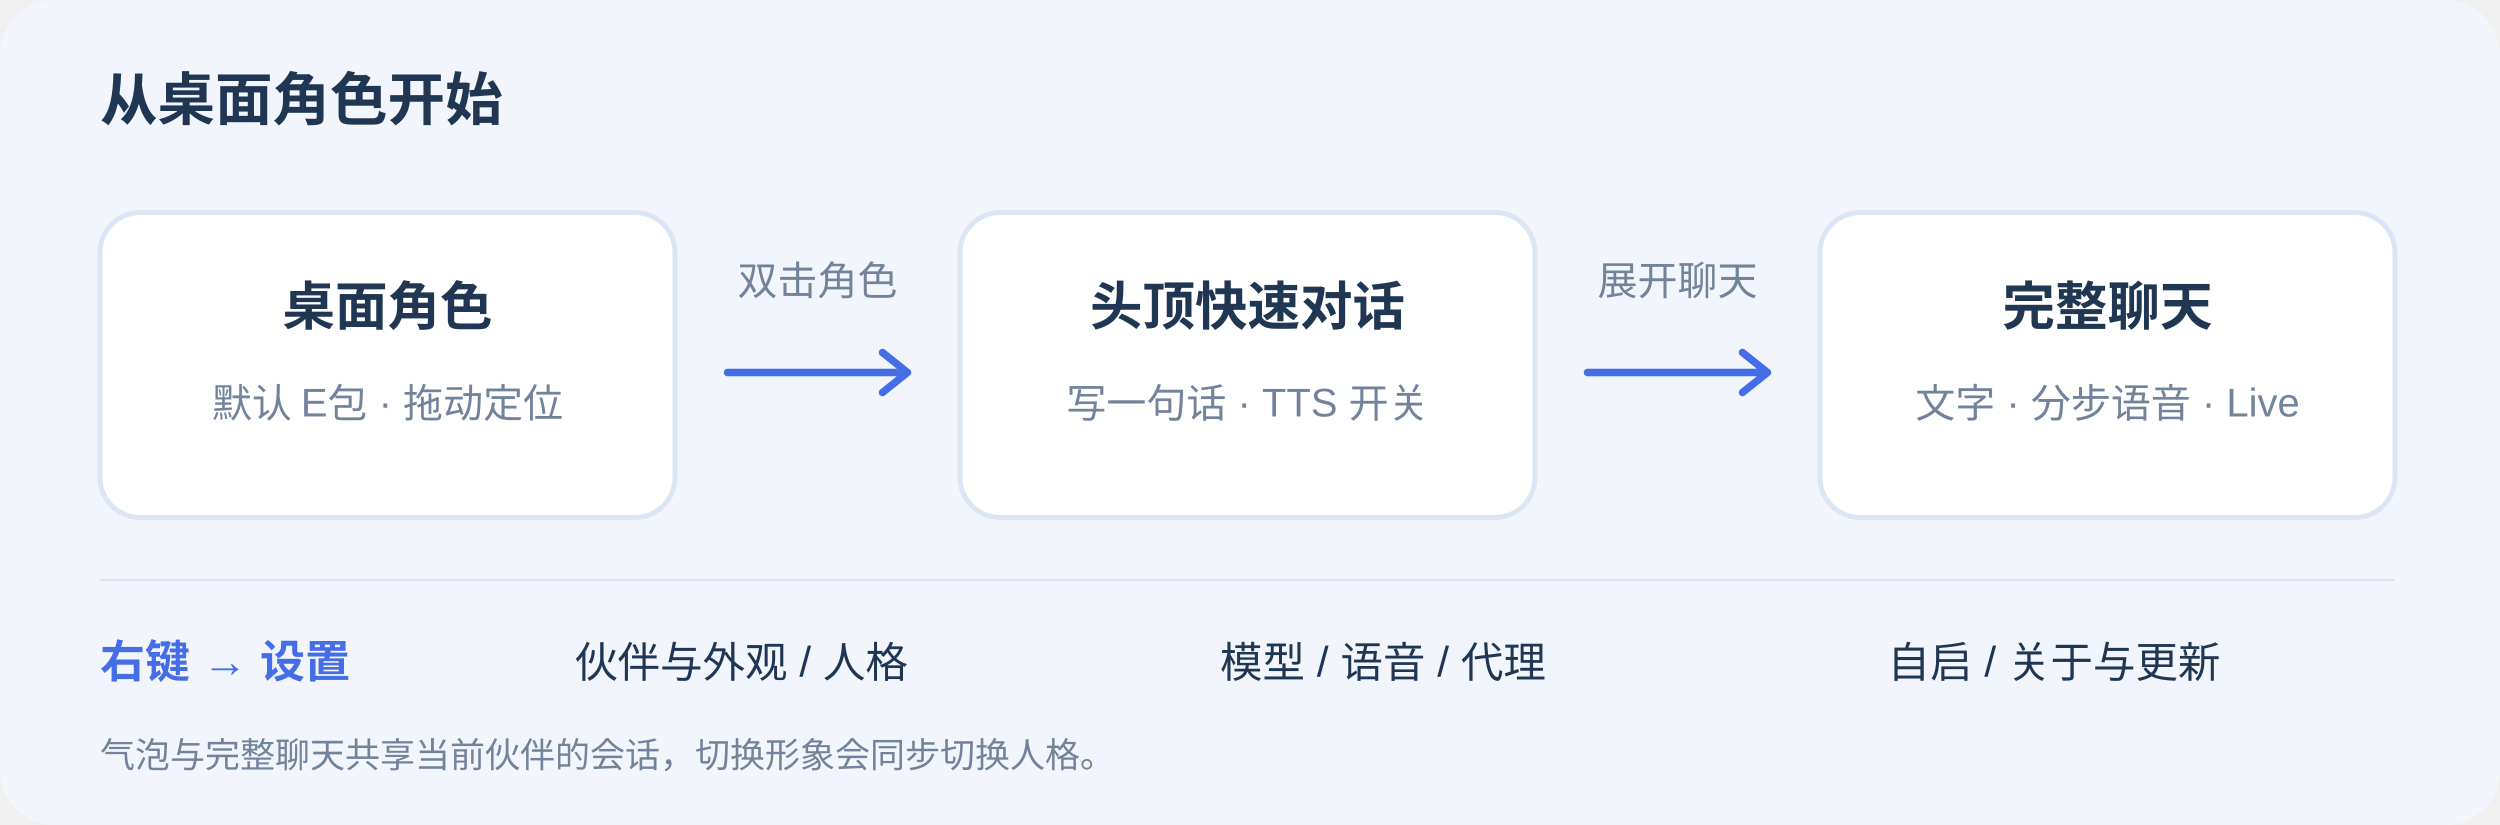
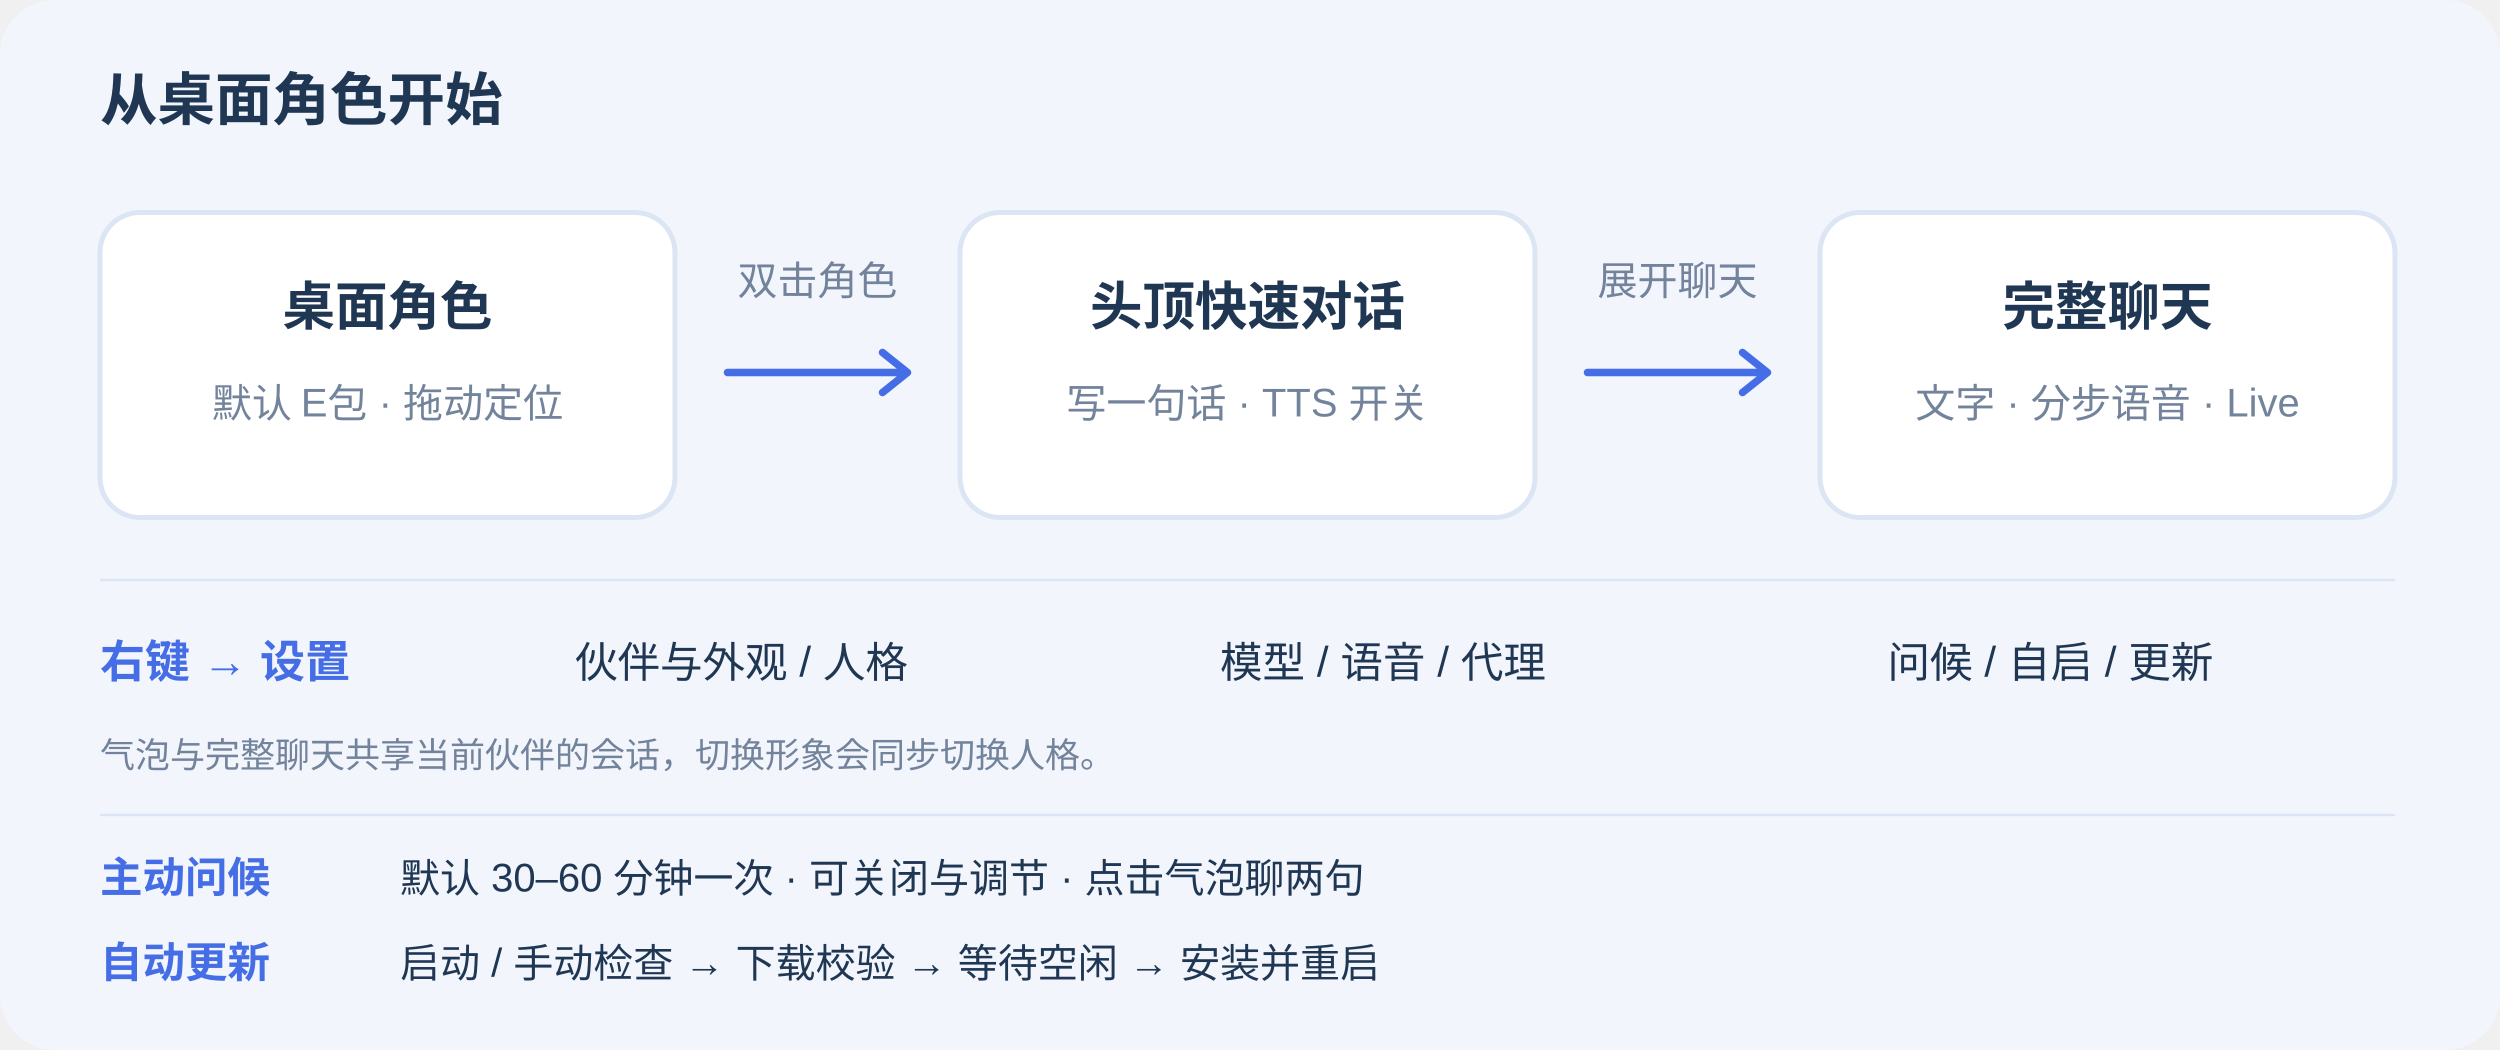
- <svg xmlns="http://www.w3.org/2000/svg" width="1000" height="330" viewBox="0 0 1000 330" role="img" aria-label="桌面伙伴操作流程：双击角色打开快速对话，再展开完整聊天；设置中配置外观人格与服务">
-   <rect width="1000" height="330" rx="22" fill="#F2F6FC" />
+ <svg xmlns="http://www.w3.org/2000/svg" width="1000" height="420" viewBox="0 0 1000 420" role="img" aria-label="桌面伙伴操作流程：双击角色打开快速对话，再展开完整聊天；设置中配置外观人格与服务">
+   <rect width="1000" height="420" rx="22" fill="#F2F6FC" />
  <g font-family="Microsoft YaHei UI,Microsoft YaHei,Arial,sans-serif">
    <text x="40" y="48" fill="#203754" font-size="23" font-weight="600">从桌面角色开始</text>
    <g fill="#FFFFFF" stroke="#DCE5F4" stroke-width="2">
      <rect x="40" y="85" width="230" height="122" rx="16" />
      <rect x="384" y="85" width="230" height="122" rx="16" />
      <rect x="728" y="85" width="230" height="122" rx="16" />
    </g>
    <g text-anchor="middle">
      <g fill="#203754" font-size="21" font-weight="600">
        <text x="155" y="130">桌面角色</text>
        <text x="499" y="130">头顶快速对话</text>
        <text x="843" y="130">完整聊天</text>
      </g>
      <g fill="#72839B" font-size="16">
        <text x="155" y="167">默认 E包 · 拖动定位</text>
        <text x="499" y="167">写一句话 · TTS 开关</text>
        <text x="843" y="167">文字 · 分步语音 · Live</text>
        <text x="327" y="118">双击角色</text>
        <text x="671" y="118">展开聊天</text>
      </g>
    </g>
    <g stroke="#456DE6" stroke-width="3" fill="none" stroke-linecap="round" stroke-linejoin="round">
      <path d="M291 149h72m-10-8 10 8-10 8" />
      <path d="M635 149h72m-10-8 10 8-10 8" />
    </g>
    <path d="M40 232h918" stroke="#DCE5F4" />
    <text x="40" y="271" fill="#456DE6" font-size="18" font-weight="600">右键 → 设置</text>
    <text x="230" y="271" fill="#203754" font-size="17">伙伴与外观 / 人格</text>
    <text x="488" y="271" fill="#203754" font-size="17">模型 / 语音 / 代理</text>
-     <text x="755" y="271" fill="#203754" font-size="17">自启 / 关于与更新</text>
+     <text x="755" y="271" fill="#203754" font-size="17">问候 / 自启 / 更新</text>
    <text x="40" y="307" fill="#72839B" font-size="14">气泡与完整聊天共享当前伙伴的会话，切换形象会同步切换人格。</text>
+     <path d="M40 326h918" stroke="#DCE5F4" />
+     <text x="40" y="357" fill="#456DE6" font-size="17" font-weight="600">主动问候</text>
+     <text x="160" y="357" fill="#203754" font-size="16">默认 30–60 分钟一次 · 可关闭与调节 · 点击气泡聊两句</text>
+     <text x="40" y="391" fill="#456DE6" font-size="17" font-weight="600">自动更新</text>
+     <text x="160" y="391" fill="#203754" font-size="16">启动 / 手动检查 → 下载校验 → 等待空闲 → 安装并重启</text>
  </g>
</svg>
